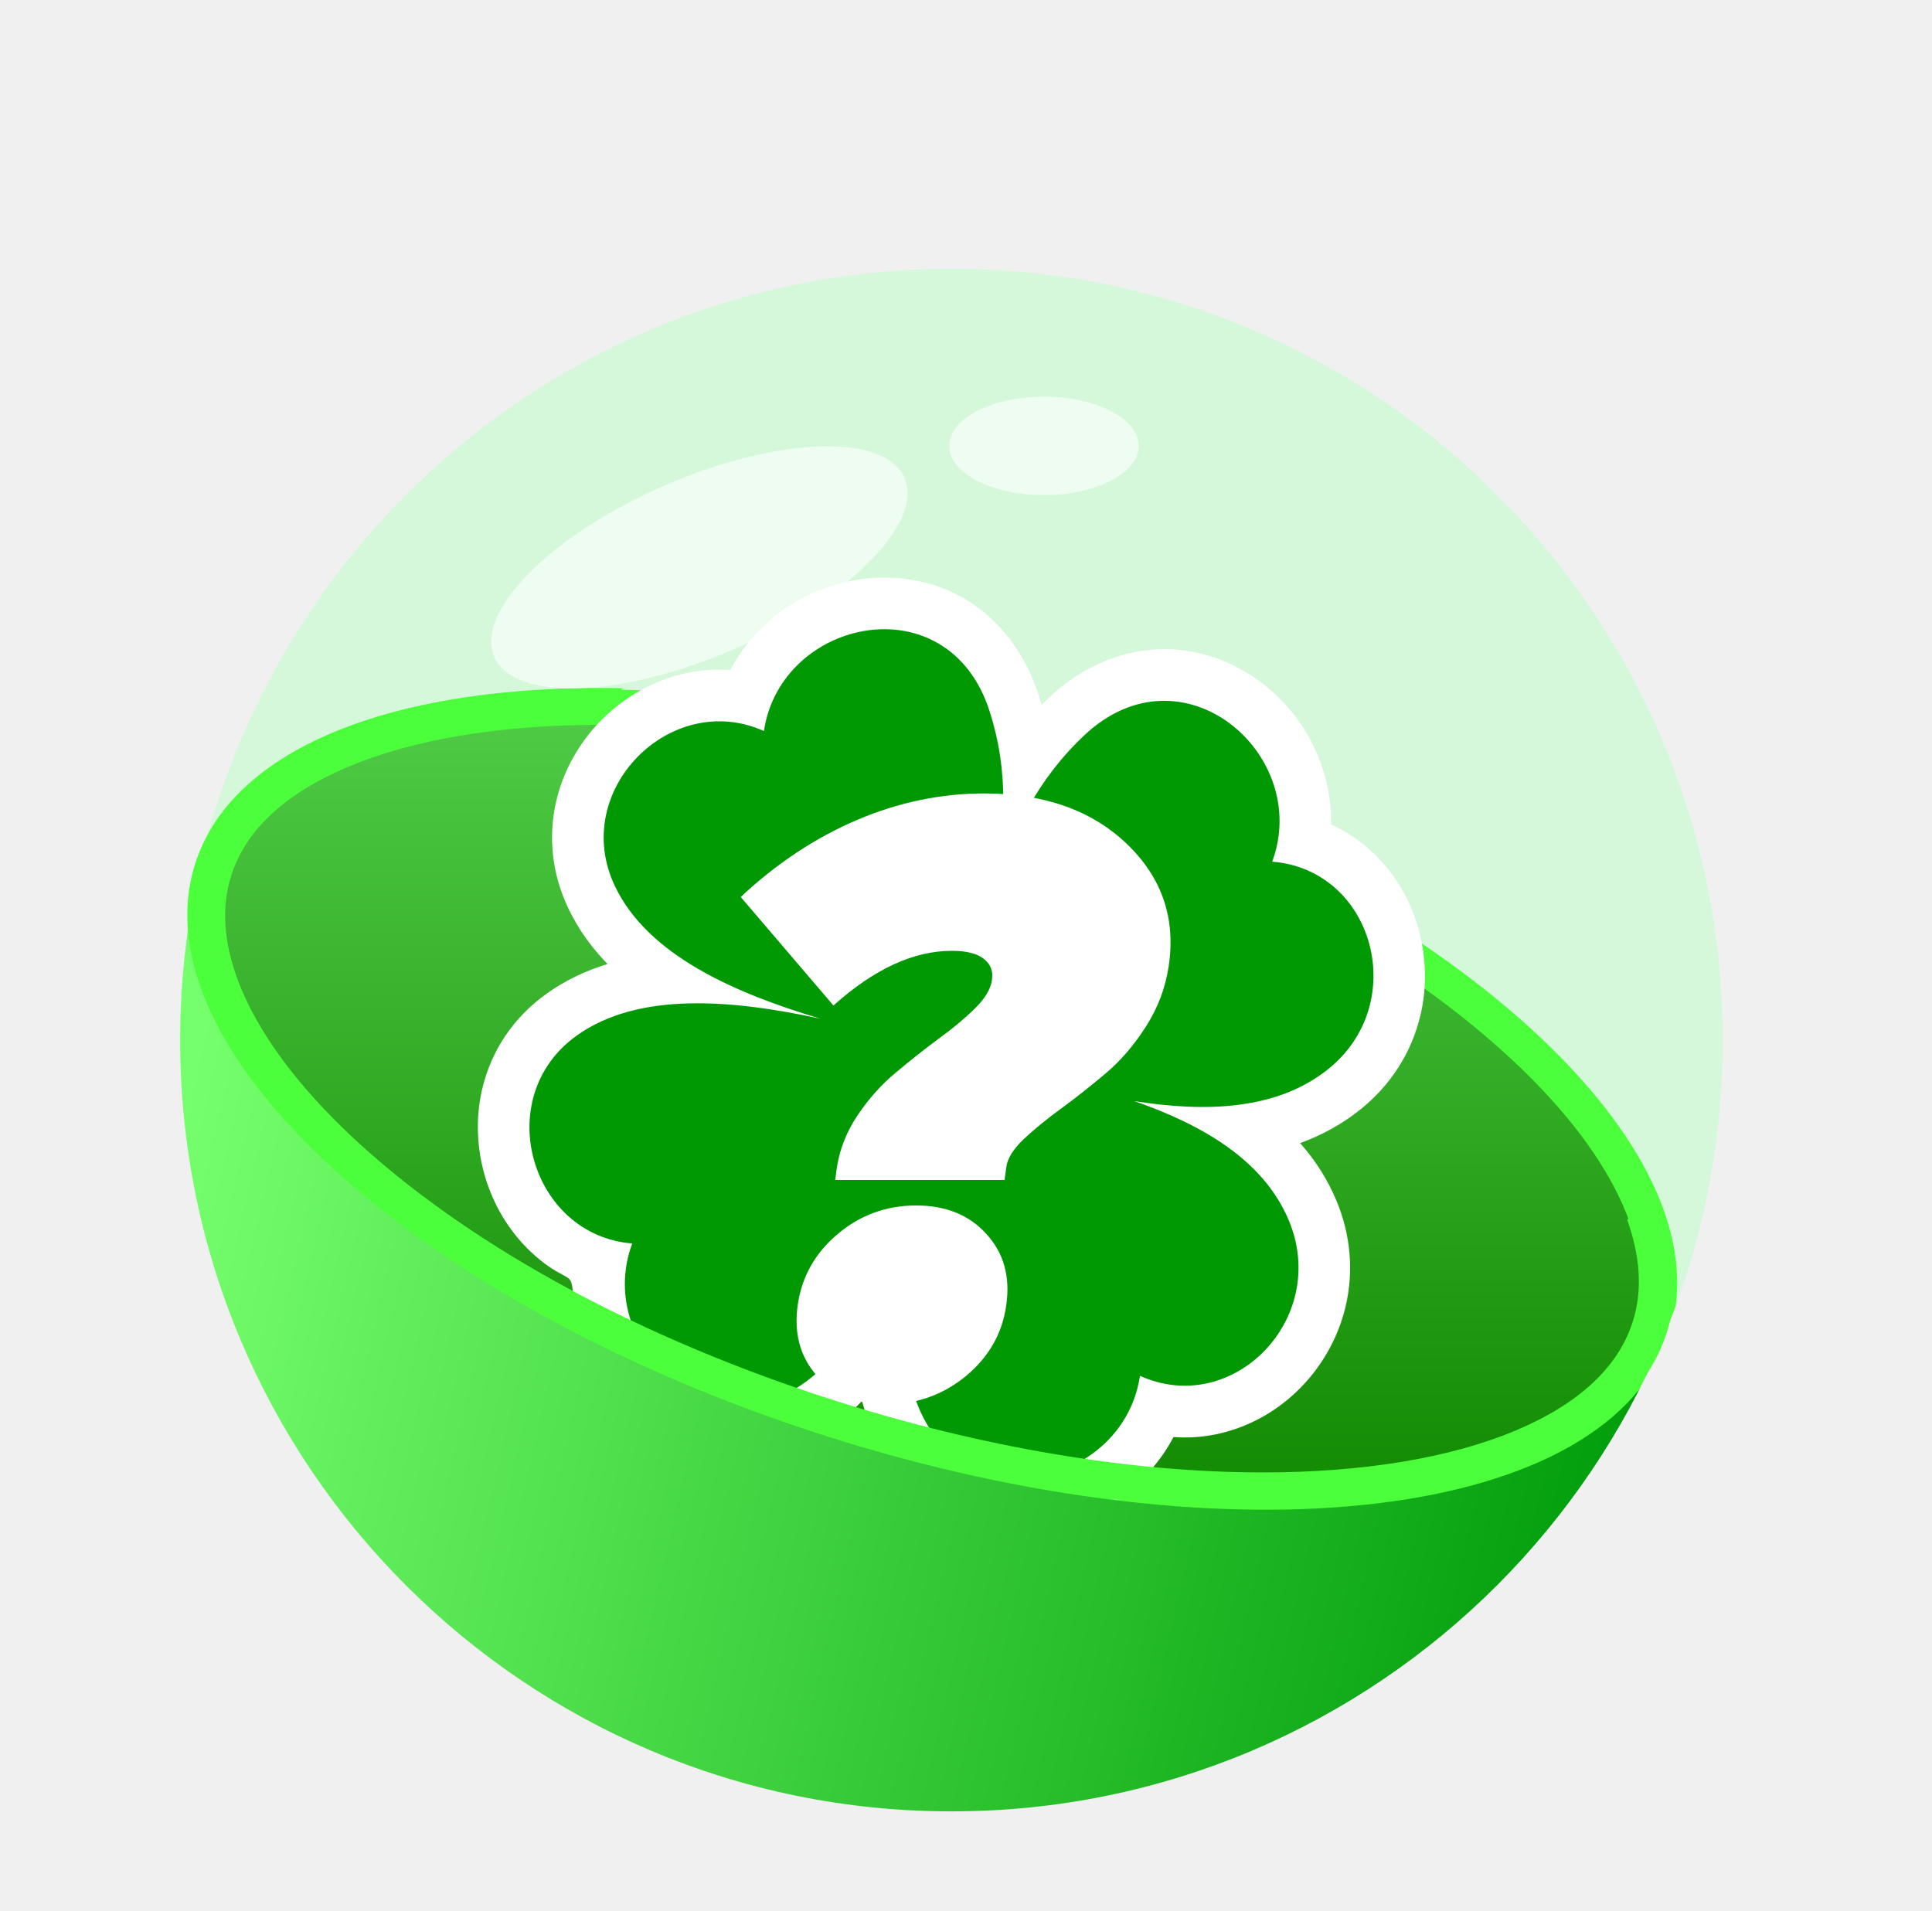
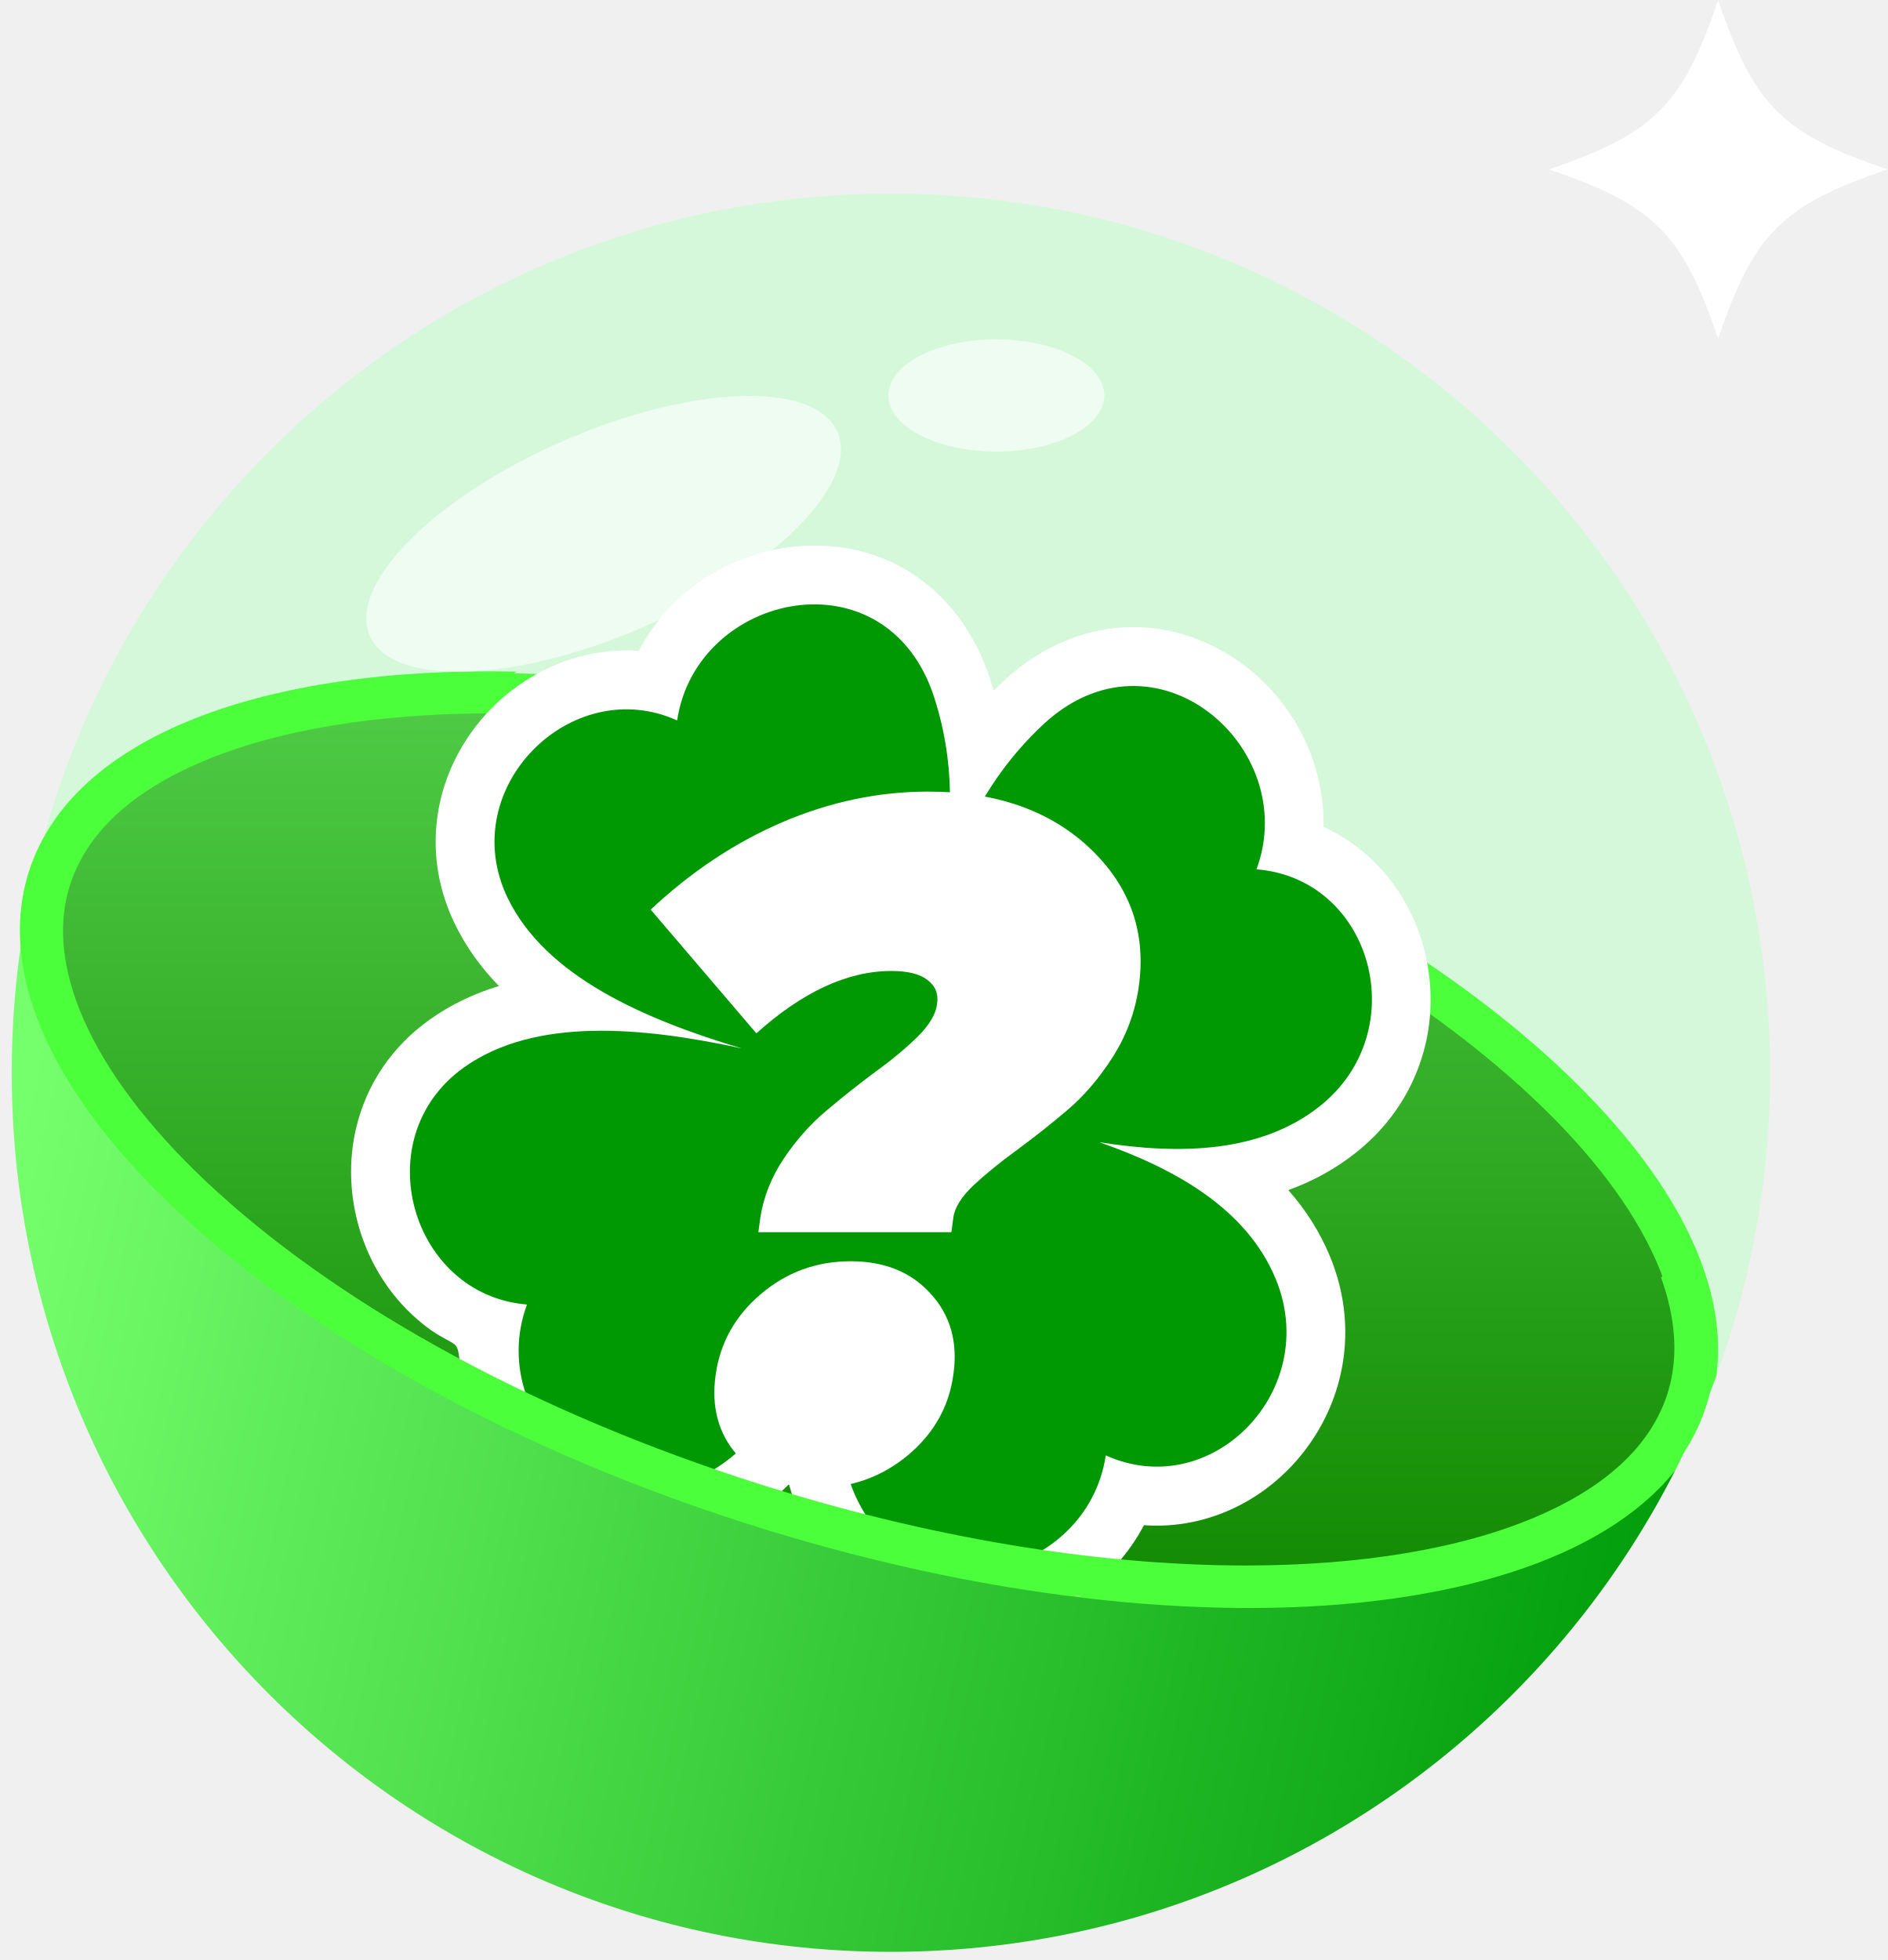
- <svg xmlns="http://www.w3.org/2000/svg" width="91" height="90" viewBox="0 0 91 90" fill="none">
-   <path opacity="0.54" d="M44.816 85.324C64.882 85.324 81.147 69.058 81.147 48.993C81.147 28.928 64.882 12.662 44.816 12.662C24.751 12.662 8.485 28.928 8.485 48.993C8.485 69.058 24.751 85.324 44.816 85.324Z" fill="#C1FFC8" />
-   <mask id="mask0_1622_14099" style="mask-type:luminance" maskUnits="userSpaceOnUse" x="8" y="12" width="74" height="74">
-     <path d="M44.816 85.324C64.882 85.324 81.147 69.058 81.147 48.993C81.147 28.928 64.882 12.662 44.816 12.662C24.751 12.662 8.485 28.928 8.485 48.993C8.485 69.058 24.751 85.324 44.816 85.324Z" fill="white" />
+ <svg xmlns="http://www.w3.org/2000/svg" width="78" height="81" viewBox="0 0 78 81" fill="none">
+   <path opacity="0.54" d="M36.816 80.662C56.882 80.662 73.147 64.396 73.147 44.331C73.147 24.266 56.882 8 36.816 8C16.751 8 0.485 24.266 0.485 44.331C0.485 64.396 16.751 80.662 36.816 80.662Z" fill="#C1FFC8" />
+   <mask id="mask0_284_1382" style="mask-type:luminance" maskUnits="userSpaceOnUse" x="0" y="8" width="74" height="73">
+     <path d="M36.816 80.662C56.882 80.662 73.147 64.396 73.147 44.331C73.147 24.266 56.882 8 36.816 8C16.751 8 0.485 24.266 0.485 44.331C0.485 64.396 16.751 80.662 36.816 80.662Z" fill="white" />
  </mask>
-   <g mask="url(#mask0_1622_14099)">
-     <path d="M5.141 76.066L4.983 74.598L2.223 48.995L10.291 38.904L77.674 64.521L71.727 85.707L63.336 98.815H28.052L13.381 87.198" fill="url(#paint0_linear_1622_14099)" />
-     <path d="M78.627 62.839C81.416 54.086 68.16 42.047 49.019 35.949C29.879 29.852 12.102 32.005 9.313 40.758C6.525 49.511 19.781 61.55 38.921 67.648C58.062 73.745 75.839 71.592 78.627 62.839Z" fill="#4BFF3B" />
-     <path d="M59.583 69.413C53.342 69.413 46.365 68.241 39.407 66.026C30.374 63.15 22.417 58.855 16.999 53.935C11.995 49.392 9.768 44.767 10.889 41.249C11.573 39.101 13.421 37.378 16.383 36.126C19.455 34.826 23.578 34.141 28.308 34.141C34.55 34.141 41.527 35.312 48.484 37.528C57.517 40.404 65.475 44.698 70.892 49.618C75.897 54.162 78.124 58.786 77.003 62.304C76.318 64.452 74.471 66.175 71.509 67.427C68.437 68.727 64.313 69.413 59.583 69.413Z" fill="url(#paint1_linear_1622_14099)" />
-     <path d="M65.587 41.21C64.821 40.161 63.833 39.356 62.694 38.833C62.747 35.928 61.187 33.103 58.566 31.596C55.571 29.875 52.059 30.363 49.404 32.869C49.288 32.978 49.173 33.089 49.061 33.202C49.017 33.05 48.97 32.898 48.921 32.745C47.776 29.188 44.867 27.07 41.324 27.216C38.345 27.339 35.719 29.047 34.398 31.561C33.08 31.467 31.752 31.731 30.502 32.348C28.345 33.414 26.737 35.427 26.2 37.735C25.805 39.435 26.004 41.186 26.774 42.798C27.244 43.783 27.876 44.649 28.617 45.41C27.601 45.721 26.629 46.173 25.741 46.81C24.183 47.928 23.134 49.485 22.709 51.313C22.186 53.563 22.696 56.029 24.074 57.913C24.528 58.535 25.059 59.068 25.646 59.513C26.173 59.913 26.515 60.024 26.774 60.214C27.048 60.414 26.907 61.027 27.129 61.264C27.828 61.926 28.532 61.565 29.275 62.179C29.327 62.221 29.379 62.261 29.431 62.302C29.749 62.206 30.107 62.297 30.322 62.69C30.364 62.767 30.411 62.841 30.46 62.913C31.077 63.204 31.729 63.414 32.389 63.683C33.403 64.097 34.129 64.722 34.83 65.536C36.377 66.09 37.965 66.521 39.559 66.922C39.809 66.731 40.054 66.524 40.291 66.299C40.396 66.2 40.5 66.1 40.601 66C40.649 66.166 40.7 66.334 40.754 66.504C40.841 66.778 40.942 67.042 41.05 67.297C42.522 67.672 43.983 68.091 45.438 68.528C46.936 68.797 48.398 69.207 49.827 69.824C49.91 69.859 49.992 69.893 50.074 69.926C50.915 70.175 51.758 70.414 52.604 70.642C53.72 69.896 54.645 68.887 55.273 67.692C56.578 67.788 57.889 67.533 59.114 66.927C61.245 65.874 62.842 63.851 63.385 61.517C63.769 59.873 63.617 58.158 62.95 56.561C62.538 55.575 61.968 54.67 61.237 53.845C62.278 53.47 63.212 52.949 64.049 52.283C65.51 51.122 66.498 49.569 66.912 47.794C67.44 45.526 66.942 43.064 65.584 41.208L65.587 41.21Z" fill="white" />
-     <path d="M59.922 40.591C61.794 35.553 55.704 30.267 51.072 34.636C48.868 36.715 47.668 39.162 46.72 42.136C47.367 39.088 47.542 36.399 46.606 33.487C44.656 27.426 36.772 29.121 35.982 34.436C31.604 32.459 26.811 37.236 28.968 41.749C30.519 44.997 34.604 46.783 38.653 47.989C34.523 47.093 30.084 46.688 27.159 48.784C23.095 51.699 24.988 58.194 29.778 58.573C29.307 59.842 29.341 61.127 29.729 62.268C29.956 62.286 30.177 62.411 30.328 62.687C30.37 62.764 30.417 62.838 30.466 62.91C31.082 63.201 31.735 63.411 32.395 63.68C33.409 64.093 34.135 64.719 34.836 65.532C35.275 65.689 35.715 65.835 36.159 65.974C36.992 65.744 37.831 65.278 38.628 64.527C40.83 62.45 41.973 60.037 42.871 57.096C42.264 60.15 42.136 62.848 43.072 65.756C43.419 66.833 43.955 67.665 44.602 68.275C44.883 68.358 45.163 68.44 45.442 68.524C46.671 68.745 47.873 69.062 49.055 69.509C51.277 69.097 53.312 67.375 53.694 64.808C58.073 66.785 62.636 62.11 60.708 57.494C59.518 54.645 56.634 52.984 53.43 51.867C56.785 52.398 60.123 52.298 62.539 50.377C66.452 47.264 64.711 40.968 59.92 40.588L59.922 40.591Z" fill="#009904" />
+   <g mask="url(#mask0_284_1382)">
+     <path d="M-2.859 71.404L-3.017 69.936L-5.777 44.333L2.291 34.242L69.673 59.859L63.726 81.045L55.335 94.153H20.051L5.38 82.536" fill="url(#paint0_linear_284_1382)" />
+     <path d="M70.627 58.177C73.415 49.423 60.159 37.384 41.019 31.287C21.878 25.189 4.101 27.343 1.313 36.096C-1.476 44.849 11.78 56.888 30.921 62.986C50.061 69.083 67.838 66.93 70.627 58.177Z" fill="#4BFF3B" />
+     <path d="M51.583 64.752C45.342 64.752 38.364 63.58 31.407 61.364C22.374 58.489 14.416 54.194 8.999 49.274C3.995 44.73 1.768 40.106 2.889 36.588C3.573 34.44 5.42 32.717 8.382 31.465C11.455 30.165 15.578 29.48 20.308 29.48C26.549 29.48 33.527 30.651 40.484 32.867C49.517 35.742 57.474 40.037 62.892 44.957C67.896 49.501 70.123 54.125 69.002 57.643C68.318 59.791 66.471 61.514 63.509 62.766C60.436 64.066 56.313 64.752 51.583 64.752Z" fill="url(#paint1_linear_284_1382)" />
+     <path d="M57.587 36.547C56.821 35.499 55.833 34.694 54.694 34.171C54.747 31.266 53.187 28.441 50.566 26.934C47.571 25.213 44.059 25.701 41.404 28.207C41.288 28.316 41.173 28.427 41.061 28.54C41.017 28.388 40.97 28.235 40.921 28.082C39.776 24.526 36.867 22.408 33.324 22.554C30.345 22.677 27.719 24.384 26.398 26.899C25.08 26.805 23.752 27.069 22.502 27.686C20.345 28.752 18.737 30.765 18.2 33.073C17.805 34.773 18.004 36.524 18.774 38.136C19.244 39.121 19.876 39.987 20.617 40.748C19.601 41.059 18.629 41.511 17.741 42.148C16.183 43.266 15.134 44.823 14.709 46.651C14.186 48.901 14.696 51.366 16.074 53.251C16.528 53.873 17.059 54.405 17.646 54.851C18.173 55.251 18.515 55.362 18.774 55.552C19.048 55.752 18.907 56.365 19.129 56.602C19.828 57.264 20.532 56.903 21.275 57.517C21.327 57.559 21.379 57.599 21.431 57.639C21.749 57.544 22.107 57.635 22.322 58.028C22.364 58.105 22.411 58.179 22.46 58.251C23.077 58.542 23.729 58.752 24.39 59.021C25.403 59.435 26.129 60.06 26.83 60.874C28.377 61.428 29.965 61.859 31.558 62.26C31.809 62.069 32.054 61.862 32.291 61.637C32.396 61.538 32.5 61.438 32.601 61.337C32.649 61.504 32.7 61.672 32.754 61.842C32.841 62.116 32.942 62.38 33.05 62.635C34.522 63.01 35.983 63.428 37.438 63.866C38.936 64.135 40.398 64.545 41.827 65.162C41.91 65.197 41.992 65.231 42.074 65.264C42.915 65.513 43.758 65.751 44.604 65.98C45.72 65.234 46.645 64.225 47.273 63.03C48.578 63.126 49.889 62.87 51.114 62.265C53.245 61.211 54.842 59.189 55.385 56.855C55.769 55.211 55.617 53.496 54.95 51.899C54.538 50.913 53.968 50.008 53.237 49.183C54.278 48.808 55.212 48.287 56.049 47.621C57.51 46.46 58.498 44.907 58.912 43.132C59.44 40.864 58.942 38.401 57.584 36.546L57.587 36.547Z" fill="white" />
+     <path d="M51.922 35.929C53.794 30.891 47.704 25.605 43.072 29.974C40.868 32.053 39.668 34.5 38.72 37.474C39.367 34.426 39.542 31.737 38.606 28.825C36.656 22.764 28.772 24.458 27.982 29.773C23.604 27.797 18.811 32.574 20.968 37.087C22.519 40.335 26.604 42.121 30.653 43.327C26.523 42.431 22.084 42.026 19.159 44.122C15.095 47.036 16.988 53.531 21.778 53.911C21.307 55.18 21.341 56.465 21.729 57.606C21.956 57.624 22.177 57.749 22.328 58.024C22.37 58.102 22.417 58.176 22.466 58.248C23.082 58.539 23.735 58.749 24.395 59.018C25.409 59.431 26.135 60.057 26.836 60.87C27.275 61.026 27.715 61.173 28.159 61.312C28.992 61.082 29.831 60.616 30.628 59.865C32.83 57.787 33.973 55.375 34.871 52.434C34.264 55.488 34.136 58.186 35.072 61.094C35.419 62.171 35.955 63.003 36.602 63.613C36.883 63.696 37.163 63.778 37.442 63.862C38.671 64.082 39.873 64.4 41.055 64.847C43.277 64.435 45.312 62.712 45.694 60.146C50.073 62.123 54.636 57.448 52.708 52.832C51.518 49.983 48.634 48.322 45.43 47.204C48.785 47.736 52.123 47.636 54.539 45.715C58.452 42.602 56.711 36.306 51.92 35.926L51.922 35.929Z" fill="#009904" />
  </g>
-   <path d="M76.932 57.273C76.834 57.352 76.737 57.409 76.638 57.446C77.265 59.179 77.369 60.807 76.908 62.25C76.224 64.398 74.377 66.121 71.415 67.373C68.343 68.672 64.219 69.358 59.489 69.358C53.248 69.358 46.27 68.187 39.313 65.971C30.28 63.095 22.323 58.8 16.905 53.88C11.901 49.337 9.674 44.713 10.795 41.195C11.479 39.046 13.326 37.324 16.288 36.071C19.255 34.817 23.202 34.136 27.727 34.091C28.14 33.452 28.709 32.869 29.346 32.419C18.878 32.192 10.975 35.091 9.193 40.685C6.405 49.439 19.662 61.478 38.802 67.575C57.943 73.671 75.72 71.516 78.509 62.762C79.147 60.759 78.944 58.582 78.021 56.345C77.663 56.661 77.298 56.972 76.929 57.276L76.932 57.273Z" fill="#4BFF3B" />
+   <path d="M68.931 52.61C68.834 52.689 68.737 52.746 68.637 52.783C69.264 54.517 69.368 56.145 68.908 57.587C68.224 59.736 66.376 61.459 63.415 62.711C60.342 64.01 56.219 64.696 51.489 64.696C45.248 64.696 38.27 63.525 31.313 61.309C22.28 58.433 14.322 54.138 8.905 49.218C3.901 44.675 1.673 40.051 2.795 36.532C3.479 34.384 5.326 32.661 8.288 31.409C11.255 30.155 15.201 29.474 19.726 29.429C20.14 28.79 20.708 28.207 21.345 27.756C10.878 27.53 2.974 30.429 1.193 36.023C-1.596 44.777 11.661 56.816 30.802 62.913C49.942 69.009 67.719 66.854 70.508 58.1C71.147 56.096 70.944 53.92 70.021 51.682C69.663 51.998 69.298 52.309 68.928 52.614L68.931 52.61Z" fill="#4BFF3B" />
  <g opacity="0.61">
-     <path d="M49.172 23.322C51.637 23.322 53.635 22.284 53.635 21.003C53.635 19.723 51.637 18.686 49.172 18.686C46.708 18.686 44.709 19.723 44.709 21.003C44.709 22.284 46.708 23.322 49.172 23.322Z" fill="white" />
-     <path d="M34.616 30.56C39.951 28.232 43.526 24.628 42.602 22.509C41.678 20.39 36.603 20.56 31.268 22.887C25.933 25.215 22.358 28.819 23.282 30.938C24.206 33.056 29.281 32.887 34.616 30.56Z" fill="white" />
+     <path d="M41.172 18.661C43.636 18.661 45.635 17.623 45.635 16.343C45.635 15.063 43.636 14.025 41.172 14.025C38.707 14.025 36.709 15.063 36.709 16.343C36.709 17.623 38.707 18.661 41.172 18.661Z" fill="white" />
+     <path d="M26.616 25.899C31.951 23.571 35.526 19.967 34.602 17.848C33.678 15.729 28.604 15.899 23.268 18.226C17.933 20.554 14.358 24.158 15.282 26.277C16.206 28.395 21.281 28.226 26.616 25.899Z" fill="white" />
  </g>
-   <path d="M39.339 55.584L39.421 54.975C39.558 54.109 39.886 53.29 40.405 52.517C40.938 51.73 41.54 51.061 42.21 50.511C42.88 49.947 43.543 49.423 44.199 48.938C44.869 48.453 45.443 47.974 45.921 47.502C46.4 47.03 46.666 46.584 46.721 46.165C46.789 45.745 46.659 45.411 46.331 45.162C46.017 44.913 45.518 44.788 44.834 44.788C43.03 44.788 41.171 45.647 39.257 47.364L34.889 42.252C36.571 40.679 38.389 39.472 40.344 38.633C42.312 37.794 44.315 37.375 46.352 37.375C49.182 37.375 51.424 38.168 53.078 39.754C54.732 41.341 55.388 43.261 55.046 45.516C54.896 46.526 54.541 47.469 53.98 48.348C53.419 49.226 52.791 49.96 52.093 50.55C51.396 51.14 50.699 51.691 50.002 52.202C49.318 52.7 48.724 53.185 48.218 53.657C47.726 54.129 47.452 54.568 47.398 54.975L47.316 55.584H39.339ZM41.779 66.144C40.385 66.144 39.284 65.698 38.478 64.807C37.685 63.915 37.384 62.801 37.575 61.464C37.767 60.14 38.389 59.032 39.441 58.141C40.508 57.236 41.745 56.784 43.153 56.784C44.547 56.784 45.648 57.23 46.454 58.121C47.275 59.012 47.589 60.127 47.398 61.464C47.22 62.788 46.591 63.902 45.511 64.807C44.431 65.698 43.187 66.144 41.779 66.144Z" fill="white" />
+   <path d="M31.338 50.923L31.42 50.313C31.557 49.448 31.885 48.629 32.405 47.855C32.938 47.069 33.539 46.4 34.209 45.85C34.879 45.286 35.542 44.762 36.198 44.276C36.868 43.791 37.442 43.313 37.921 42.841C38.399 42.369 38.666 41.923 38.721 41.504C38.789 41.084 38.659 40.75 38.331 40.501C38.016 40.252 37.517 40.127 36.834 40.127C35.029 40.127 33.17 40.986 31.256 42.703L26.889 37.591C28.57 36.017 30.388 34.811 32.343 33.972C34.312 33.133 36.315 32.714 38.351 32.714C41.181 32.714 43.423 33.507 45.077 35.093C46.731 36.679 47.388 38.6 47.046 40.855C46.895 41.864 46.54 42.808 45.98 43.687C45.419 44.565 44.79 45.299 44.093 45.889C43.396 46.479 42.699 47.03 42.001 47.541C41.318 48.039 40.723 48.524 40.217 48.996C39.725 49.468 39.452 49.907 39.397 50.313L39.315 50.923H31.338ZM33.779 61.483C32.384 61.483 31.284 61.037 30.477 60.146C29.684 59.254 29.384 58.14 29.575 56.803C29.766 55.479 30.388 54.371 31.441 53.48C32.507 52.575 33.744 52.123 35.153 52.123C36.547 52.123 37.647 52.568 38.454 53.46C39.274 54.351 39.589 55.466 39.397 56.803C39.219 58.127 38.591 59.241 37.511 60.146C36.431 61.037 35.187 61.483 33.779 61.483Z" fill="white" />
+   <path d="M78 7C73.658 8.47 72.463 9.658 71 14C69.53 9.651 68.342 8.463 64 7C68.349 5.53 69.537 4.342 71 0C72.47 4.349 73.658 5.536 78 7Z" fill="white" />
  <defs>
-     <linearGradient id="paint0_linear_1622_14099" x1="-13.504" y1="47.879" x2="77.674" y2="68.86" gradientUnits="userSpaceOnUse">
+     <linearGradient id="paint0_linear_284_1382" x1="-21.504" y1="43.217" x2="69.673" y2="64.198" gradientUnits="userSpaceOnUse">
      <stop stop-color="#76FF6D" />
      <stop offset="0.24" stop-color="#76FF6D" />
      <stop offset="1" stop-color="#009C0A" />
    </linearGradient>
-     <linearGradient id="paint1_linear_1622_14099" x1="43.946" y1="4.052" x2="43.946" y2="70.734" gradientUnits="userSpaceOnUse">
+     <linearGradient id="paint1_linear_284_1382" x1="35.945" y1="-0.609" x2="35.945" y2="66.073" gradientUnits="userSpaceOnUse">
      <stop stop-color="#82FF7D" />
      <stop offset="1" stop-color="#118901" />
    </linearGradient>
  </defs>
</svg>
